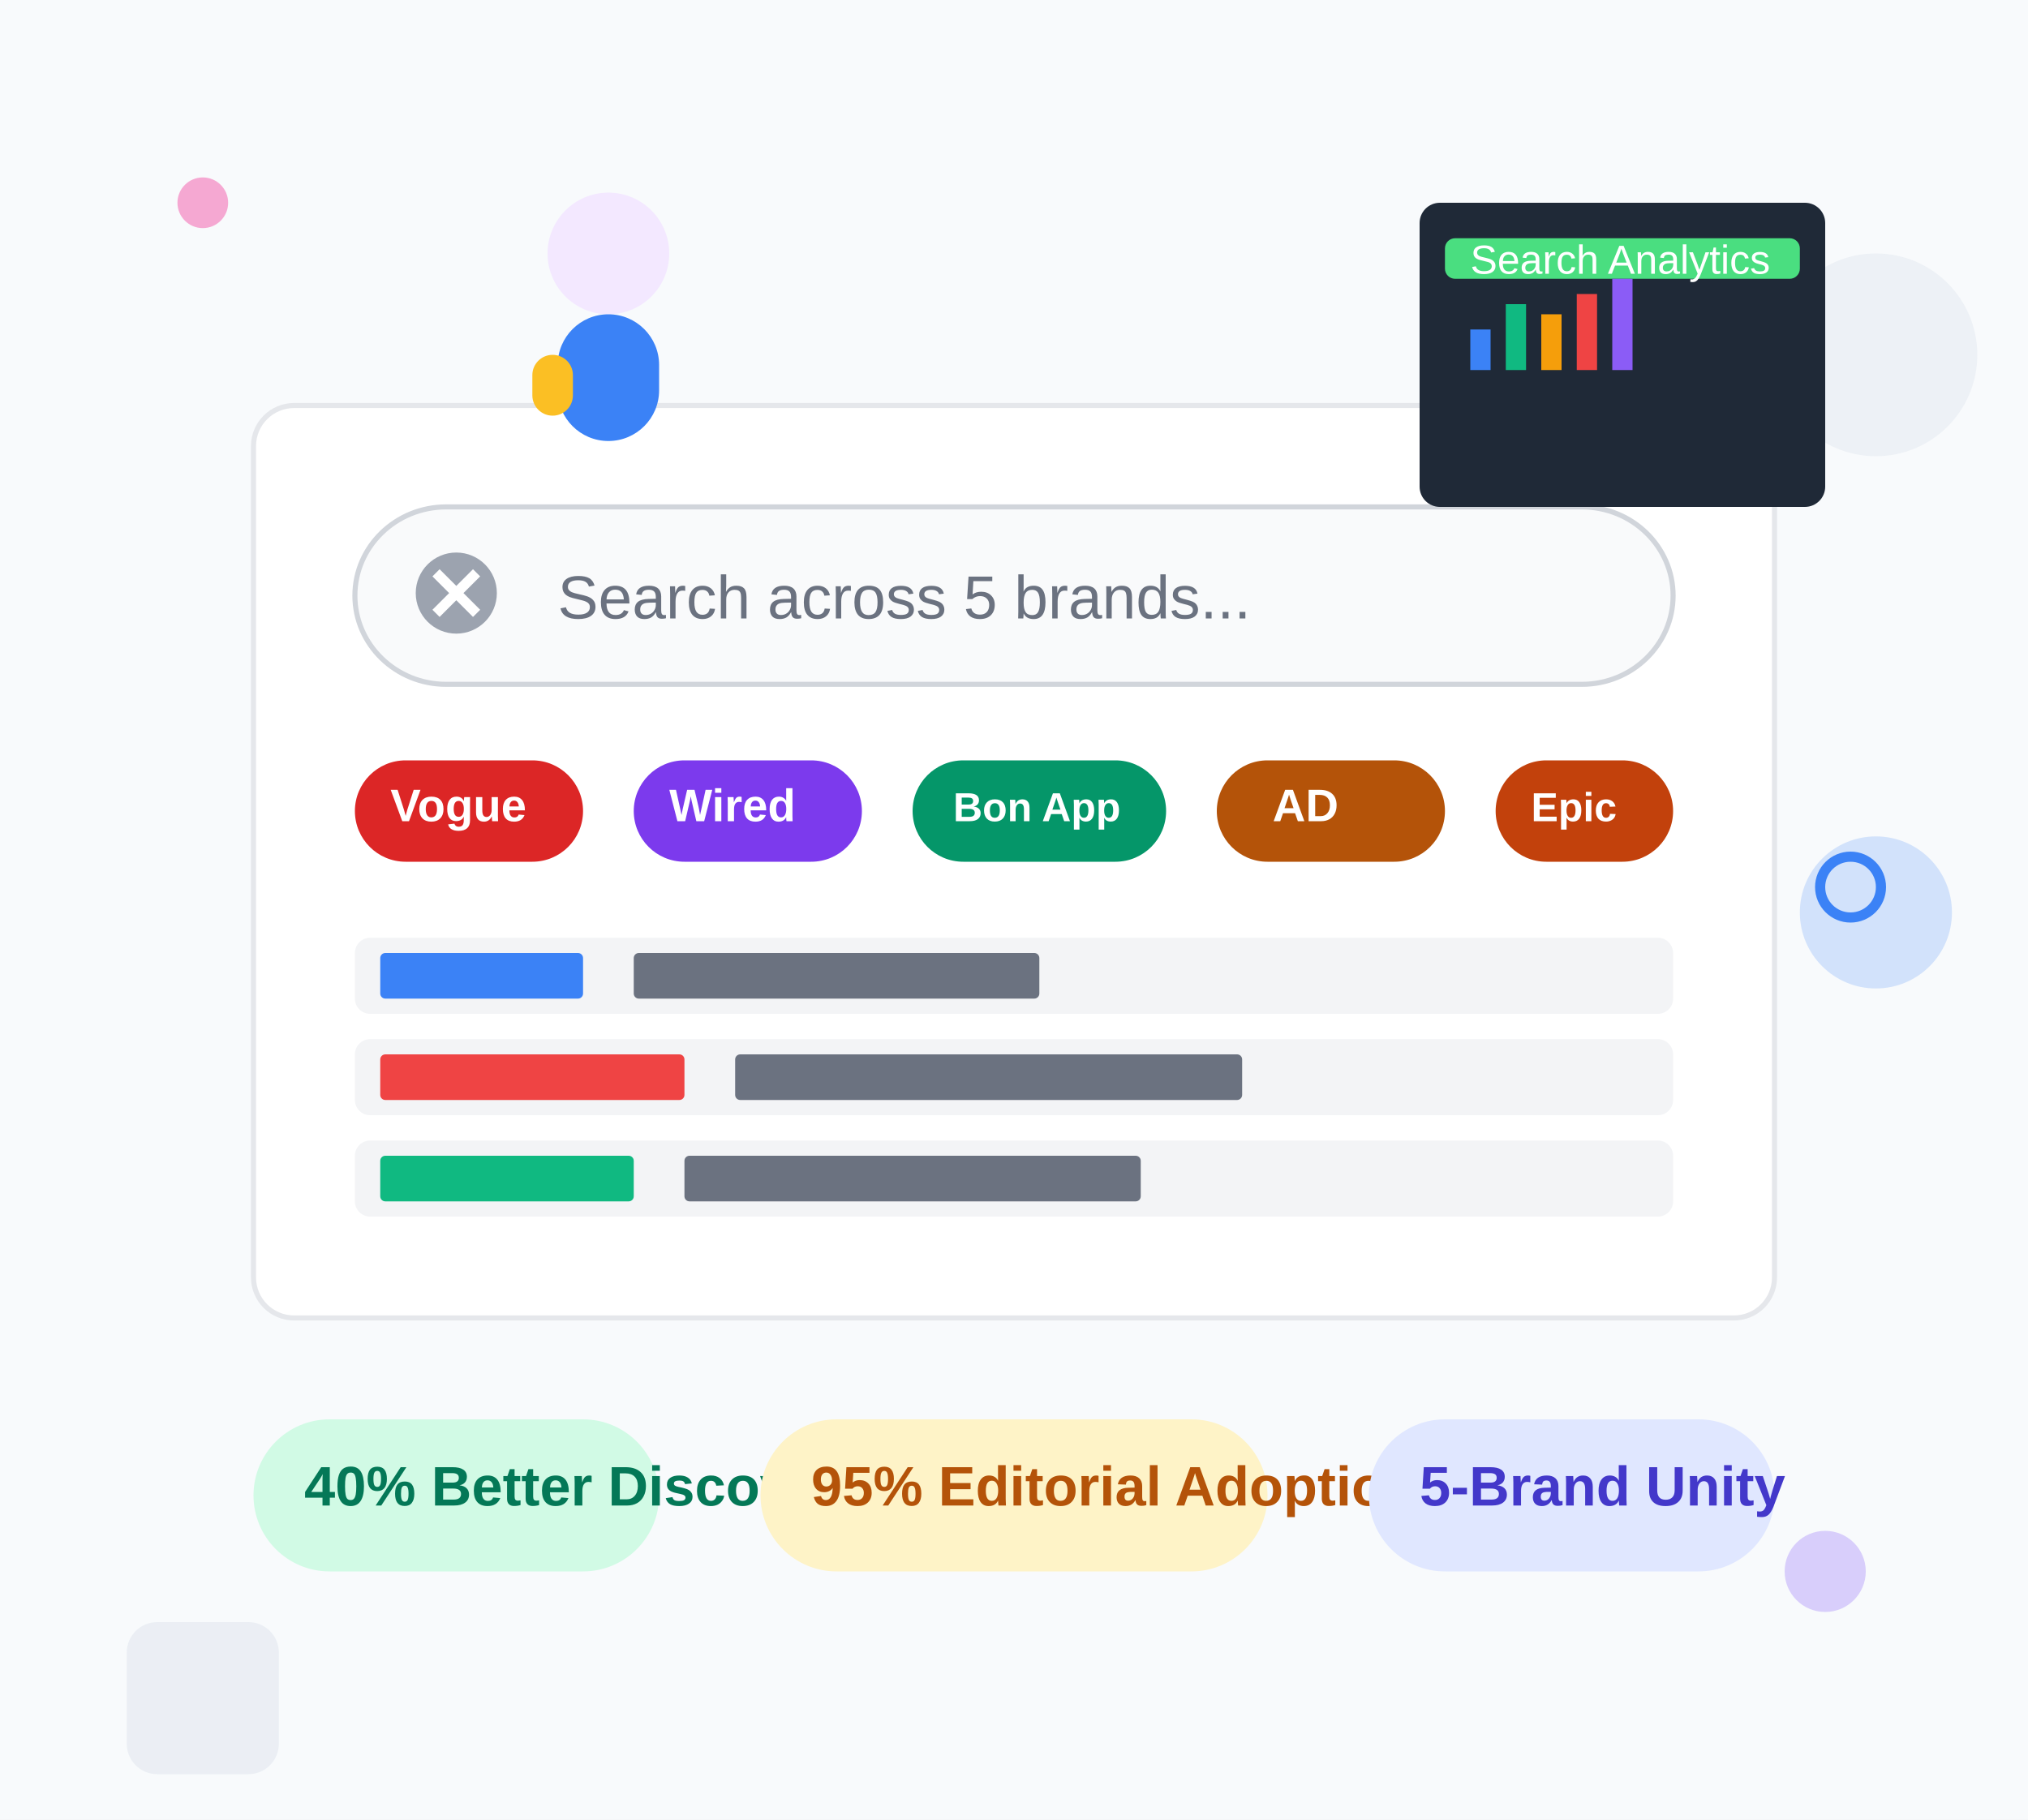
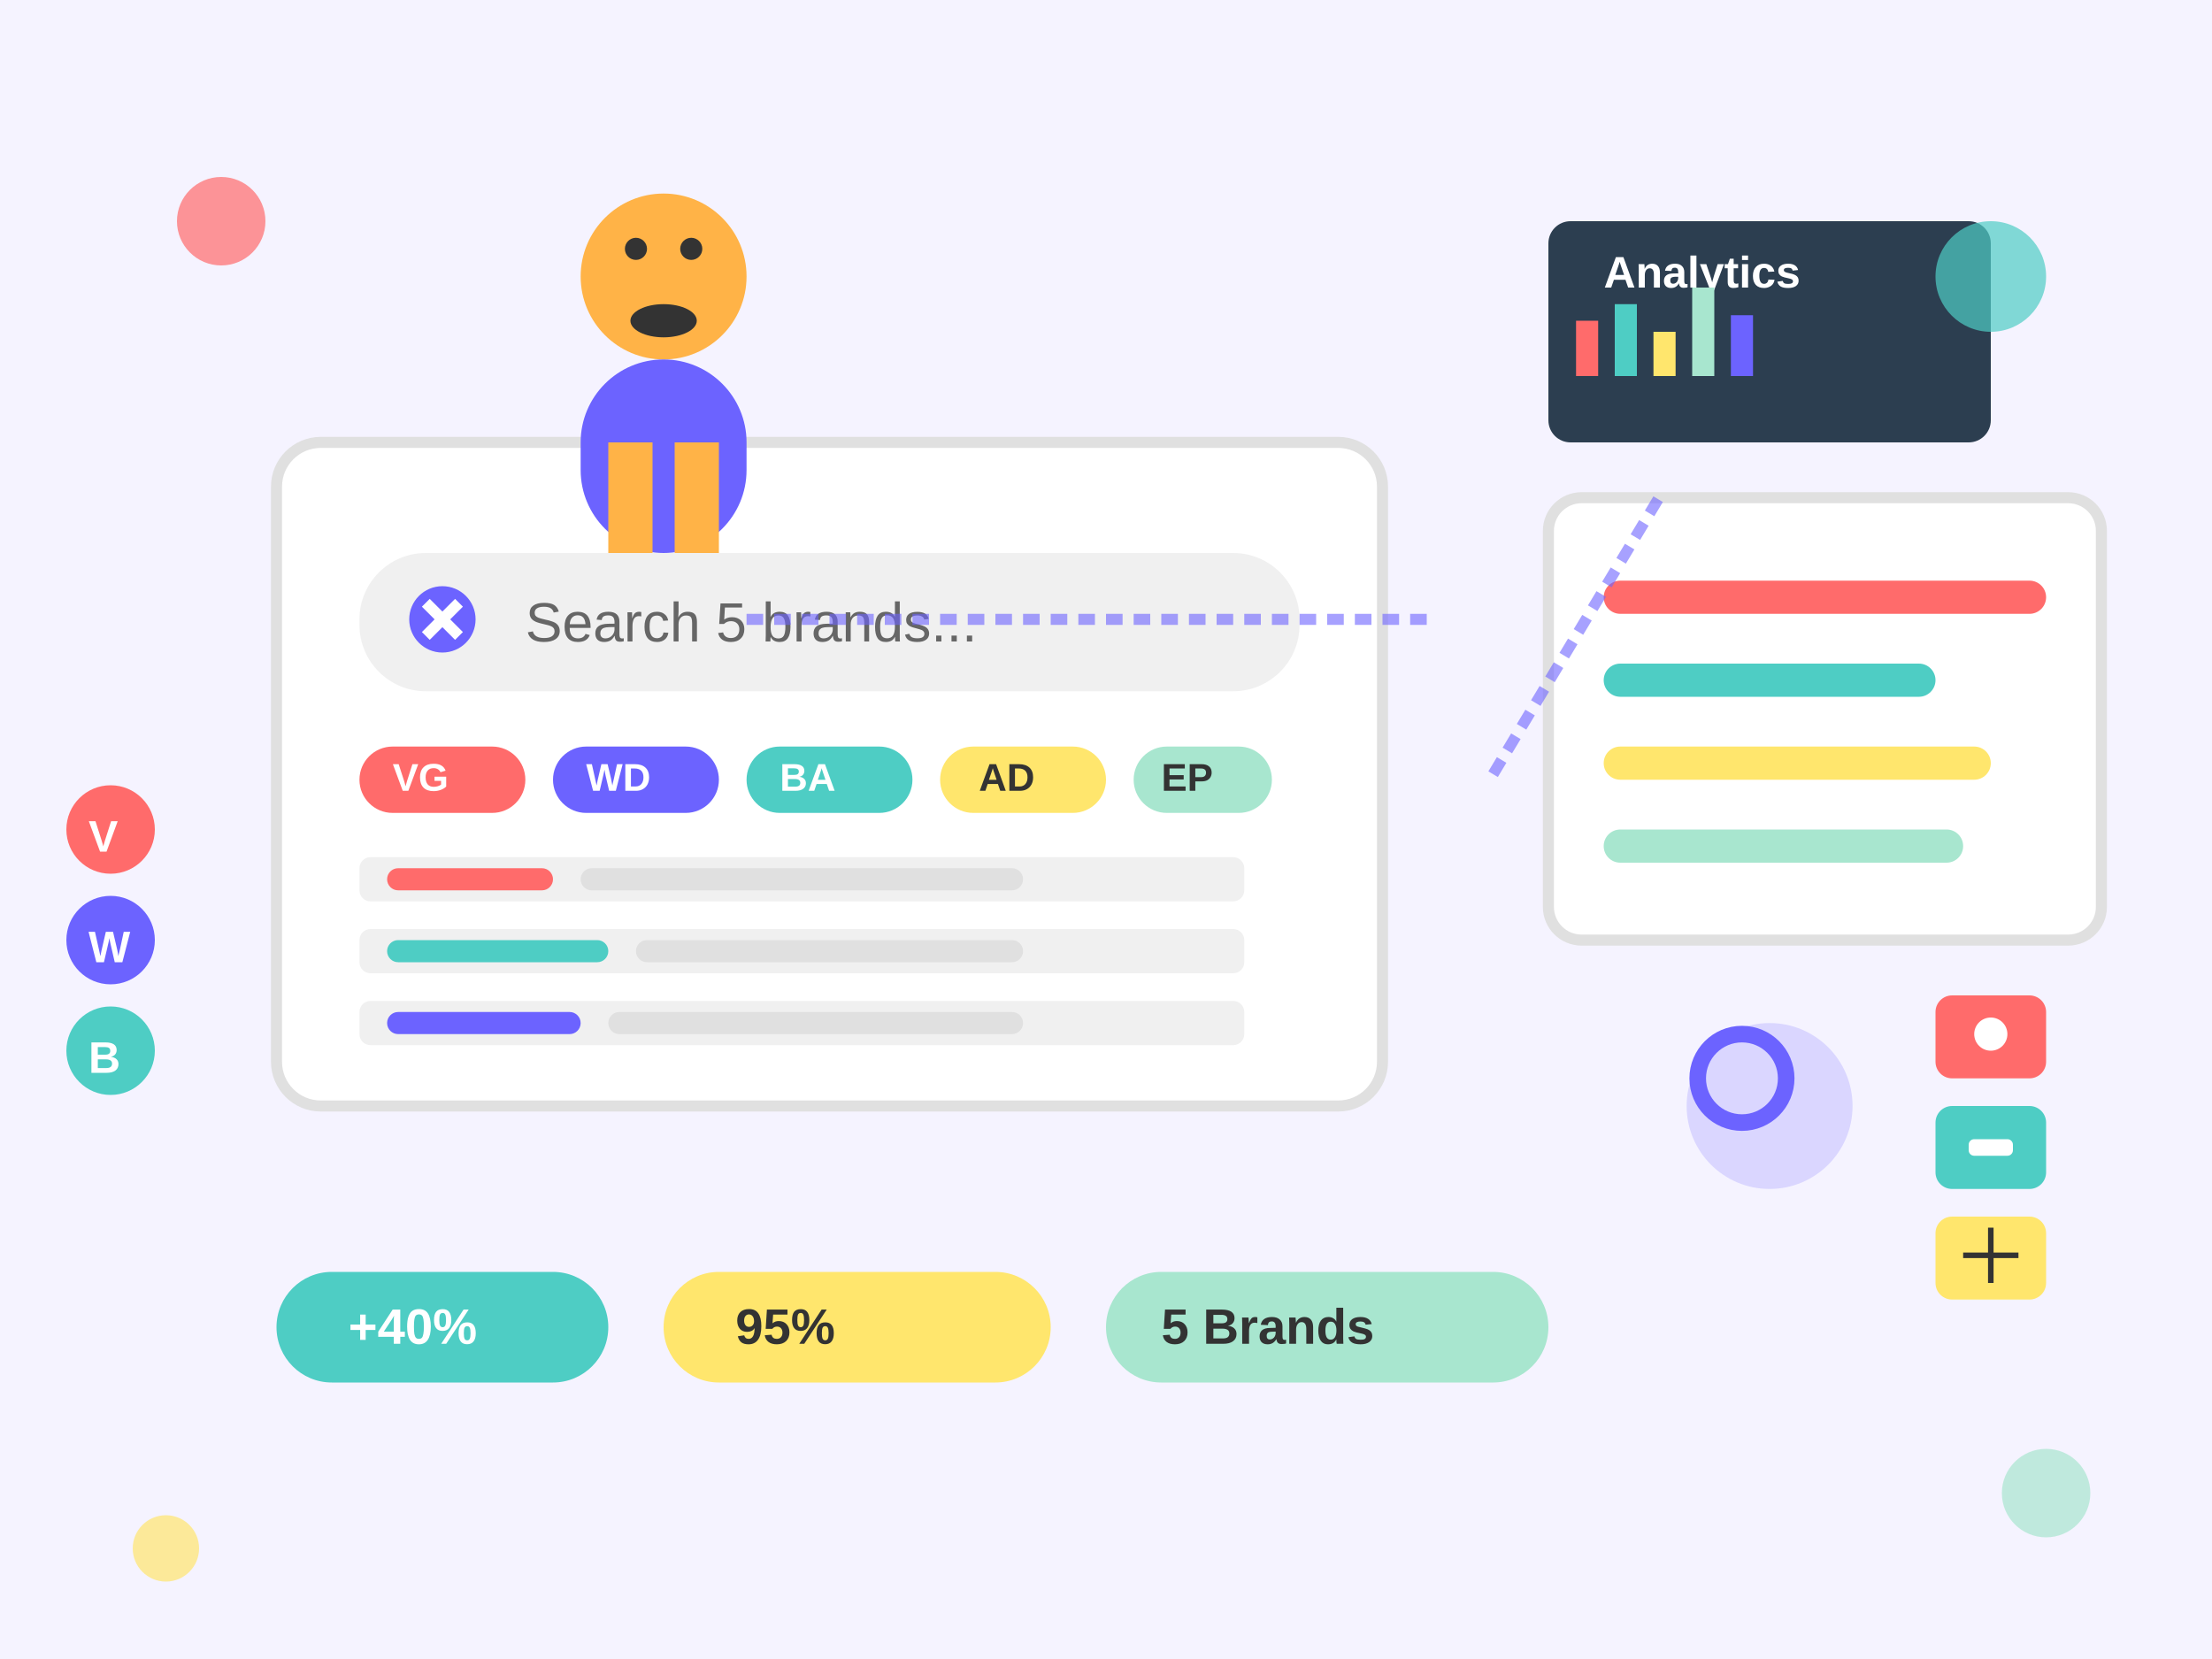
- <svg xmlns="http://www.w3.org/2000/svg" width="400" height="359" viewBox="0 0 400 359" fill="none">
-   <rect width="400" height="359" fill="#F8FAFC" />
-   <circle cx="370" cy="70" r="20" fill="#E2E8F0" opacity="0.5" />
-   <rect x="25" y="320" width="30" height="30" rx="6" fill="#CBD5E1" opacity="0.3" />
-   <rect x="50" y="80" width="300" height="180" rx="8" fill="#FFFFFF" stroke="#E5E7EB" />
-   <rect x="70" y="100" width="260" height="35" rx="18" fill="#F9FAFB" stroke="#D1D5DB" />
-   <circle cx="90" cy="117" r="8" fill="#9CA3AF" />
-   <path d="M86 113 L94 121 M94 113 L86 121" stroke="#FFFFFF" stroke-width="2" />
-   <text x="110" y="122" font-family="Arial, sans-serif" font-size="12" fill="#6B7280">Search across 5 brands...</text>
-   <rect x="70" y="150" width="45" height="20" rx="10" fill="#DC2626" />
-   <text x="77" y="162" font-family="Arial, sans-serif" font-size="9" font-weight="bold" fill="#FFFFFF">Vogue</text>
-   <rect x="125" y="150" width="45" height="20" rx="10" fill="#7C3AED" />
-   <text x="132" y="162" font-family="Arial, sans-serif" font-size="9" font-weight="bold" fill="#FFFFFF">Wired</text>
-   <rect x="180" y="150" width="50" height="20" rx="10" fill="#059669" />
-   <text x="188" y="162" font-family="Arial, sans-serif" font-size="8" font-weight="bold" fill="#FFFFFF">Bon App</text>
-   <rect x="240" y="150" width="45" height="20" rx="10" fill="#B45309" />
-   <text x="251" y="162" font-family="Arial, sans-serif" font-size="9" font-weight="bold" fill="#FFFFFF">AD</text>
-   <rect x="295" y="150" width="35" height="20" rx="10" fill="#C2410C" />
-   <text x="302" y="162" font-family="Arial, sans-serif" font-size="8" font-weight="bold" fill="#FFFFFF">Epic</text>
-   <rect x="70" y="185" width="260" height="15" rx="3" fill="#F3F4F6" />
-   <rect x="75" y="188" width="40" height="9" rx="1" fill="#3B82F6" />
-   <rect x="125" y="188" width="80" height="9" rx="1" fill="#6B7280" />
-   <rect x="70" y="205" width="260" height="15" rx="3" fill="#F3F4F6" />
-   <rect x="75" y="208" width="60" height="9" rx="1" fill="#EF4444" />
-   <rect x="145" y="208" width="100" height="9" rx="1" fill="#6B7280" />
-   <rect x="70" y="225" width="260" height="15" rx="3" fill="#F3F4F6" />
-   <rect x="75" y="228" width="50" height="9" rx="1" fill="#10B981" />
-   <rect x="135" y="228" width="90" height="9" rx="1" fill="#6B7280" />
-   <circle cx="120" cy="50" r="12" fill="#F3E8FF" />
-   <rect x="110" y="62" width="20" height="25" rx="10" fill="#3B82F6" />
-   <rect x="105" y="70" width="8" height="12" rx="4" fill="#FBBF24" />
-   <rect x="280" y="40" width="80" height="60" rx="4" fill="#1F2937" />
-   <rect x="285" y="47" width="70" height="8" rx="2" fill="#4ADE80" />
-   <text x="290" y="54" font-family="Arial, sans-serif" font-size="8" fill="#FFFFFF">Search Analytics</text>
-   <rect x="290" y="65" width="4" height="8" fill="#3B82F6" />
-   <rect x="297" y="60" width="4" height="13" fill="#10B981" />
-   <rect x="304" y="62" width="4" height="11" fill="#F59E0B" />
-   <rect x="311" y="58" width="4" height="15" fill="#EF4444" />
-   <rect x="318" y="55" width="4" height="18" fill="#8B5CF6" />
-   <rect x="50" y="280" width="80" height="30" rx="15" fill="#D1FAE5" />
-   <text x="60" y="297" font-family="Arial, sans-serif" font-size="11" font-weight="bold" fill="#047857">40% Better Discovery</text>
-   <rect x="150" y="280" width="100" height="30" rx="15" fill="#FEF3C7" />
-   <text x="160" y="297" font-family="Arial, sans-serif" font-size="11" font-weight="bold" fill="#B45309">95% Editorial Adoption</text>
-   <rect x="270" y="280" width="80" height="30" rx="15" fill="#E0E7FF" />
-   <text x="280" y="297" font-family="Arial, sans-serif" font-size="11" font-weight="bold" fill="#4338CA">5-Brand Unity</text>
-   <circle cx="370" cy="180" r="15" fill="#3B82F6" opacity="0.2" />
-   <circle cx="365" cy="175" r="6" fill="none" stroke="#3B82F6" stroke-width="2" />
-   <path d="370 180 L375 185" stroke="#3B82F6" stroke-width="2" />
-   <circle cx="40" cy="40" r="5" fill="#F472B6" opacity="0.6" />
-   <circle cx="360" cy="310" r="8" fill="#A78BFA" opacity="0.4" />
+ <svg xmlns="http://www.w3.org/2000/svg" viewBox="0 0 400 300">
+   <rect width="400" height="300" fill="#F5F3FF" />
+   <rect x="50" y="80" width="200" height="120" fill="#FFFFFF" stroke="#E0E0E0" stroke-width="2" rx="8" />
+   <rect x="65" y="100" width="170" height="25" fill="#F0F0F0" rx="12" />
+   <circle cx="80" cy="112" r="6" fill="#6C63FF" />
+   <path d="M77 109 L83 115 M77 115 L83 109" stroke="#FFFFFF" stroke-width="2" />
+   <text x="95" y="116" font-family="Arial" font-size="10" fill="#666">Search 5 brands...</text>
+   <rect x="65" y="135" width="30" height="12" fill="#FF6B6B" rx="6" />
+   <text x="71" y="143" font-family="Arial" font-size="7" fill="#FFFFFF" font-weight="bold">VG</text>
+   <rect x="100" y="135" width="30" height="12" fill="#6C63FF" rx="6" />
+   <text x="106" y="143" font-family="Arial" font-size="7" fill="#FFFFFF" font-weight="bold">WD</text>
+   <rect x="135" y="135" width="30" height="12" fill="#4ECDC4" rx="6" />
+   <text x="141" y="143" font-family="Arial" font-size="7" fill="#FFFFFF" font-weight="bold">BA</text>
+   <rect x="170" y="135" width="30" height="12" fill="#FFE66D" rx="6" />
+   <text x="177" y="143" font-family="Arial" font-size="7" fill="#333" font-weight="bold">AD</text>
+   <rect x="205" y="135" width="25" height="12" fill="#A8E6CF" rx="6" />
+   <text x="210" y="143" font-family="Arial" font-size="7" fill="#333" font-weight="bold">EP</text>
+   <rect x="65" y="155" width="160" height="8" fill="#F0F0F0" rx="2" />
+   <rect x="70" y="157" width="30" height="4" fill="#FF6B6B" rx="2" />
+   <rect x="105" y="157" width="80" height="4" fill="#E0E0E0" rx="2" />
+   <rect x="65" y="168" width="160" height="8" fill="#F0F0F0" rx="2" />
+   <rect x="70" y="170" width="40" height="4" fill="#4ECDC4" rx="2" />
+   <rect x="115" y="170" width="70" height="4" fill="#E0E0E0" rx="2" />
+   <rect x="65" y="181" width="160" height="8" fill="#F0F0F0" rx="2" />
+   <rect x="70" y="183" width="35" height="4" fill="#6C63FF" rx="2" />
+   <rect x="110" y="183" width="75" height="4" fill="#E0E0E0" rx="2" />
+   <circle cx="120" cy="50" r="15" fill="#FFB347" />
+   <circle cx="115" cy="45" r="2" fill="#333" />
+   <circle cx="125" cy="45" r="2" fill="#333" />
+   <ellipse cx="120" cy="58" rx="6" ry="3" fill="#333" />
+   <rect x="105" y="65" width="30" height="35" fill="#6C63FF" rx="15" />
+   <rect x="110" y="80" width="8" height="20" fill="#FFB347" />
+   <rect x="122" y="80" width="8" height="20" fill="#FFB347" />
+   <rect x="280" y="90" width="100" height="80" fill="#FFFFFF" stroke="#E0E0E0" stroke-width="2" rx="6" />
+   <rect x="290" y="105" width="80" height="6" fill="#FF6B6B" rx="3" />
+   <rect x="290" y="120" width="60" height="6" fill="#4ECDC4" rx="3" />
+   <rect x="290" y="135" width="70" height="6" fill="#FFE66D" rx="3" />
+   <rect x="290" y="150" width="65" height="6" fill="#A8E6CF" rx="3" />
+   <rect x="280" y="40" width="80" height="40" fill="#2C3E50" rx="4" />
+   <text x="290" y="52" font-family="Arial" font-size="8" fill="#FFFFFF" font-weight="bold">Analytics</text>
+   <rect x="285" y="58" width="4" height="10" fill="#FF6B6B" />
+   <rect x="292" y="55" width="4" height="13" fill="#4ECDC4" />
+   <rect x="299" y="60" width="4" height="8" fill="#FFE66D" />
+   <rect x="306" y="52" width="4" height="16" fill="#A8E6CF" />
+   <rect x="313" y="57" width="4" height="11" fill="#6C63FF" />
+   <rect x="50" y="230" width="60" height="20" fill="#4ECDC4" rx="10" />
+   <text x="63" y="243" font-family="Arial" font-size="9" fill="#FFFFFF" font-weight="bold">+40%</text>
+   <rect x="120" y="230" width="70" height="20" fill="#FFE66D" rx="10" />
+   <text x="133" y="243" font-family="Arial" font-size="9" fill="#333" font-weight="bold">95%</text>
+   <rect x="200" y="230" width="80" height="20" fill="#A8E6CF" rx="10" />
+   <text x="210" y="243" font-family="Arial" font-size="9" fill="#333" font-weight="bold">5 Brands</text>
+   <g stroke="#6C63FF" stroke-width="2" opacity="0.6" stroke-dasharray="3,2">
+     <path d="M135 112 L260 112" />
+     <path d="M270 140 L300 90" />
+   </g>
+   <circle cx="320" cy="200" r="15" fill="#6C63FF" opacity="0.2" />
+   <circle cx="315" cy="195" r="8" fill="none" stroke="#6C63FF" stroke-width="3" />
+   <path d="321 201 L328 208" stroke="#6C63FF" stroke-width="3" />
+   <rect x="350" y="180" width="20" height="15" fill="#FF6B6B" rx="3" />
+   <circle cx="360" cy="187" r="3" fill="#FFFFFF" />
+   <rect x="350" y="200" width="20" height="15" fill="#4ECDC4" rx="3" />
+   <rect x="356" y="206" width="8" height="3" fill="#FFFFFF" rx="1" />
+   <rect x="350" y="220" width="20" height="15" fill="#FFE66D" rx="3" />
+   <path d="M355 227 L365 227 M360 222 L360 232" stroke="#333" stroke-width="1" />
+   <circle cx="40" cy="40" r="8" fill="#FF6B6B" opacity="0.7" />
+   <circle cx="360" cy="50" r="10" fill="#4ECDC4" opacity="0.7" />
+   <circle cx="30" cy="280" r="6" fill="#FFE66D" opacity="0.7" />
+   <circle cx="370" cy="270" r="8" fill="#A8E6CF" opacity="0.7" />
+   <circle cx="20" cy="150" r="8" fill="#FF6B6B" />
+   <text x="16" y="154" font-family="Arial" font-size="8" fill="#FFFFFF" font-weight="bold">V</text>
+   <circle cx="20" cy="170" r="8" fill="#6C63FF" />
+   <text x="16" y="174" font-family="Arial" font-size="8" fill="#FFFFFF" font-weight="bold">W</text>
+   <circle cx="20" cy="190" r="8" fill="#4ECDC4" />
+   <text x="16" y="194" font-family="Arial" font-size="8" fill="#FFFFFF" font-weight="bold">B</text>
</svg>
